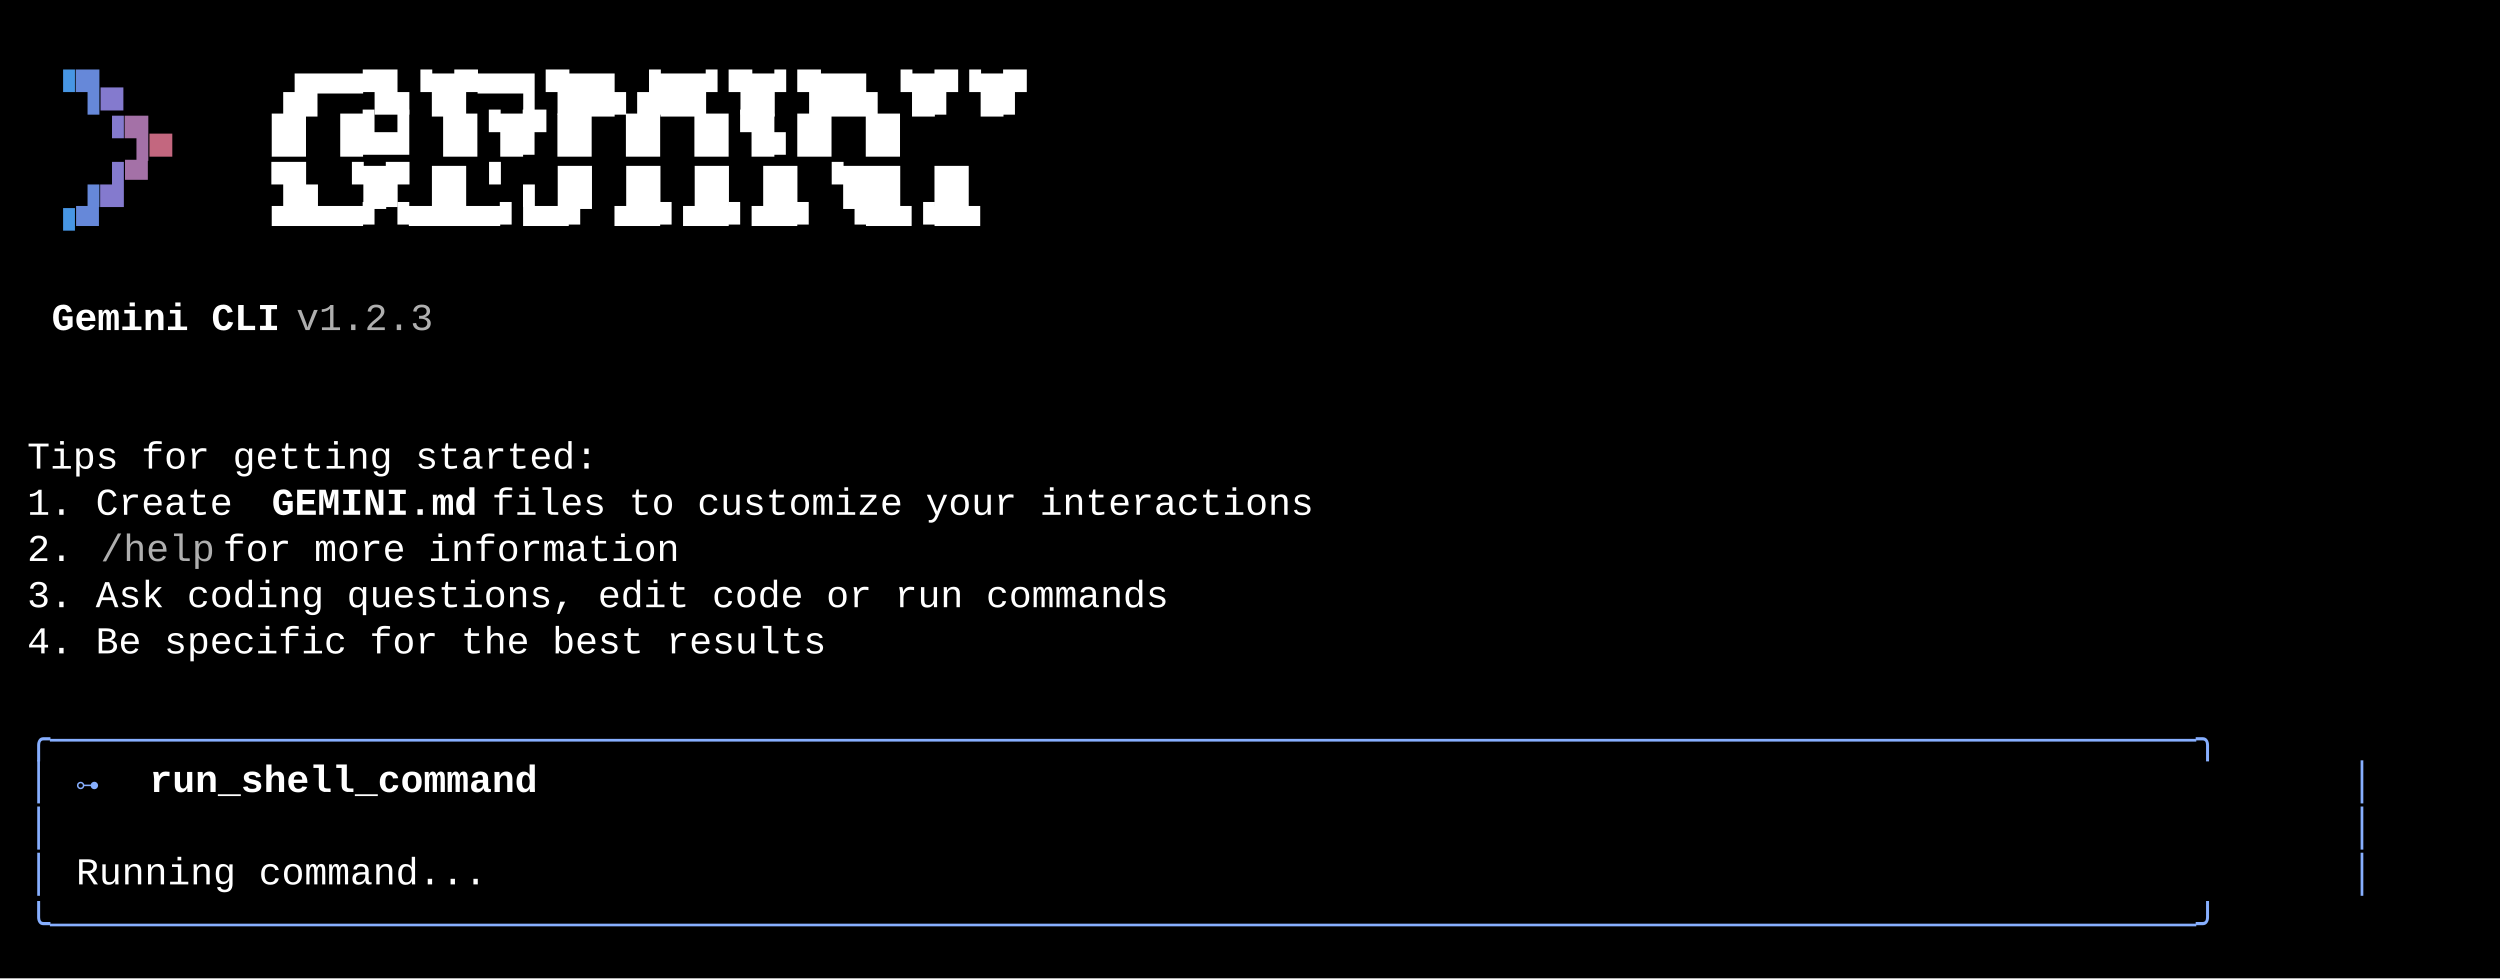
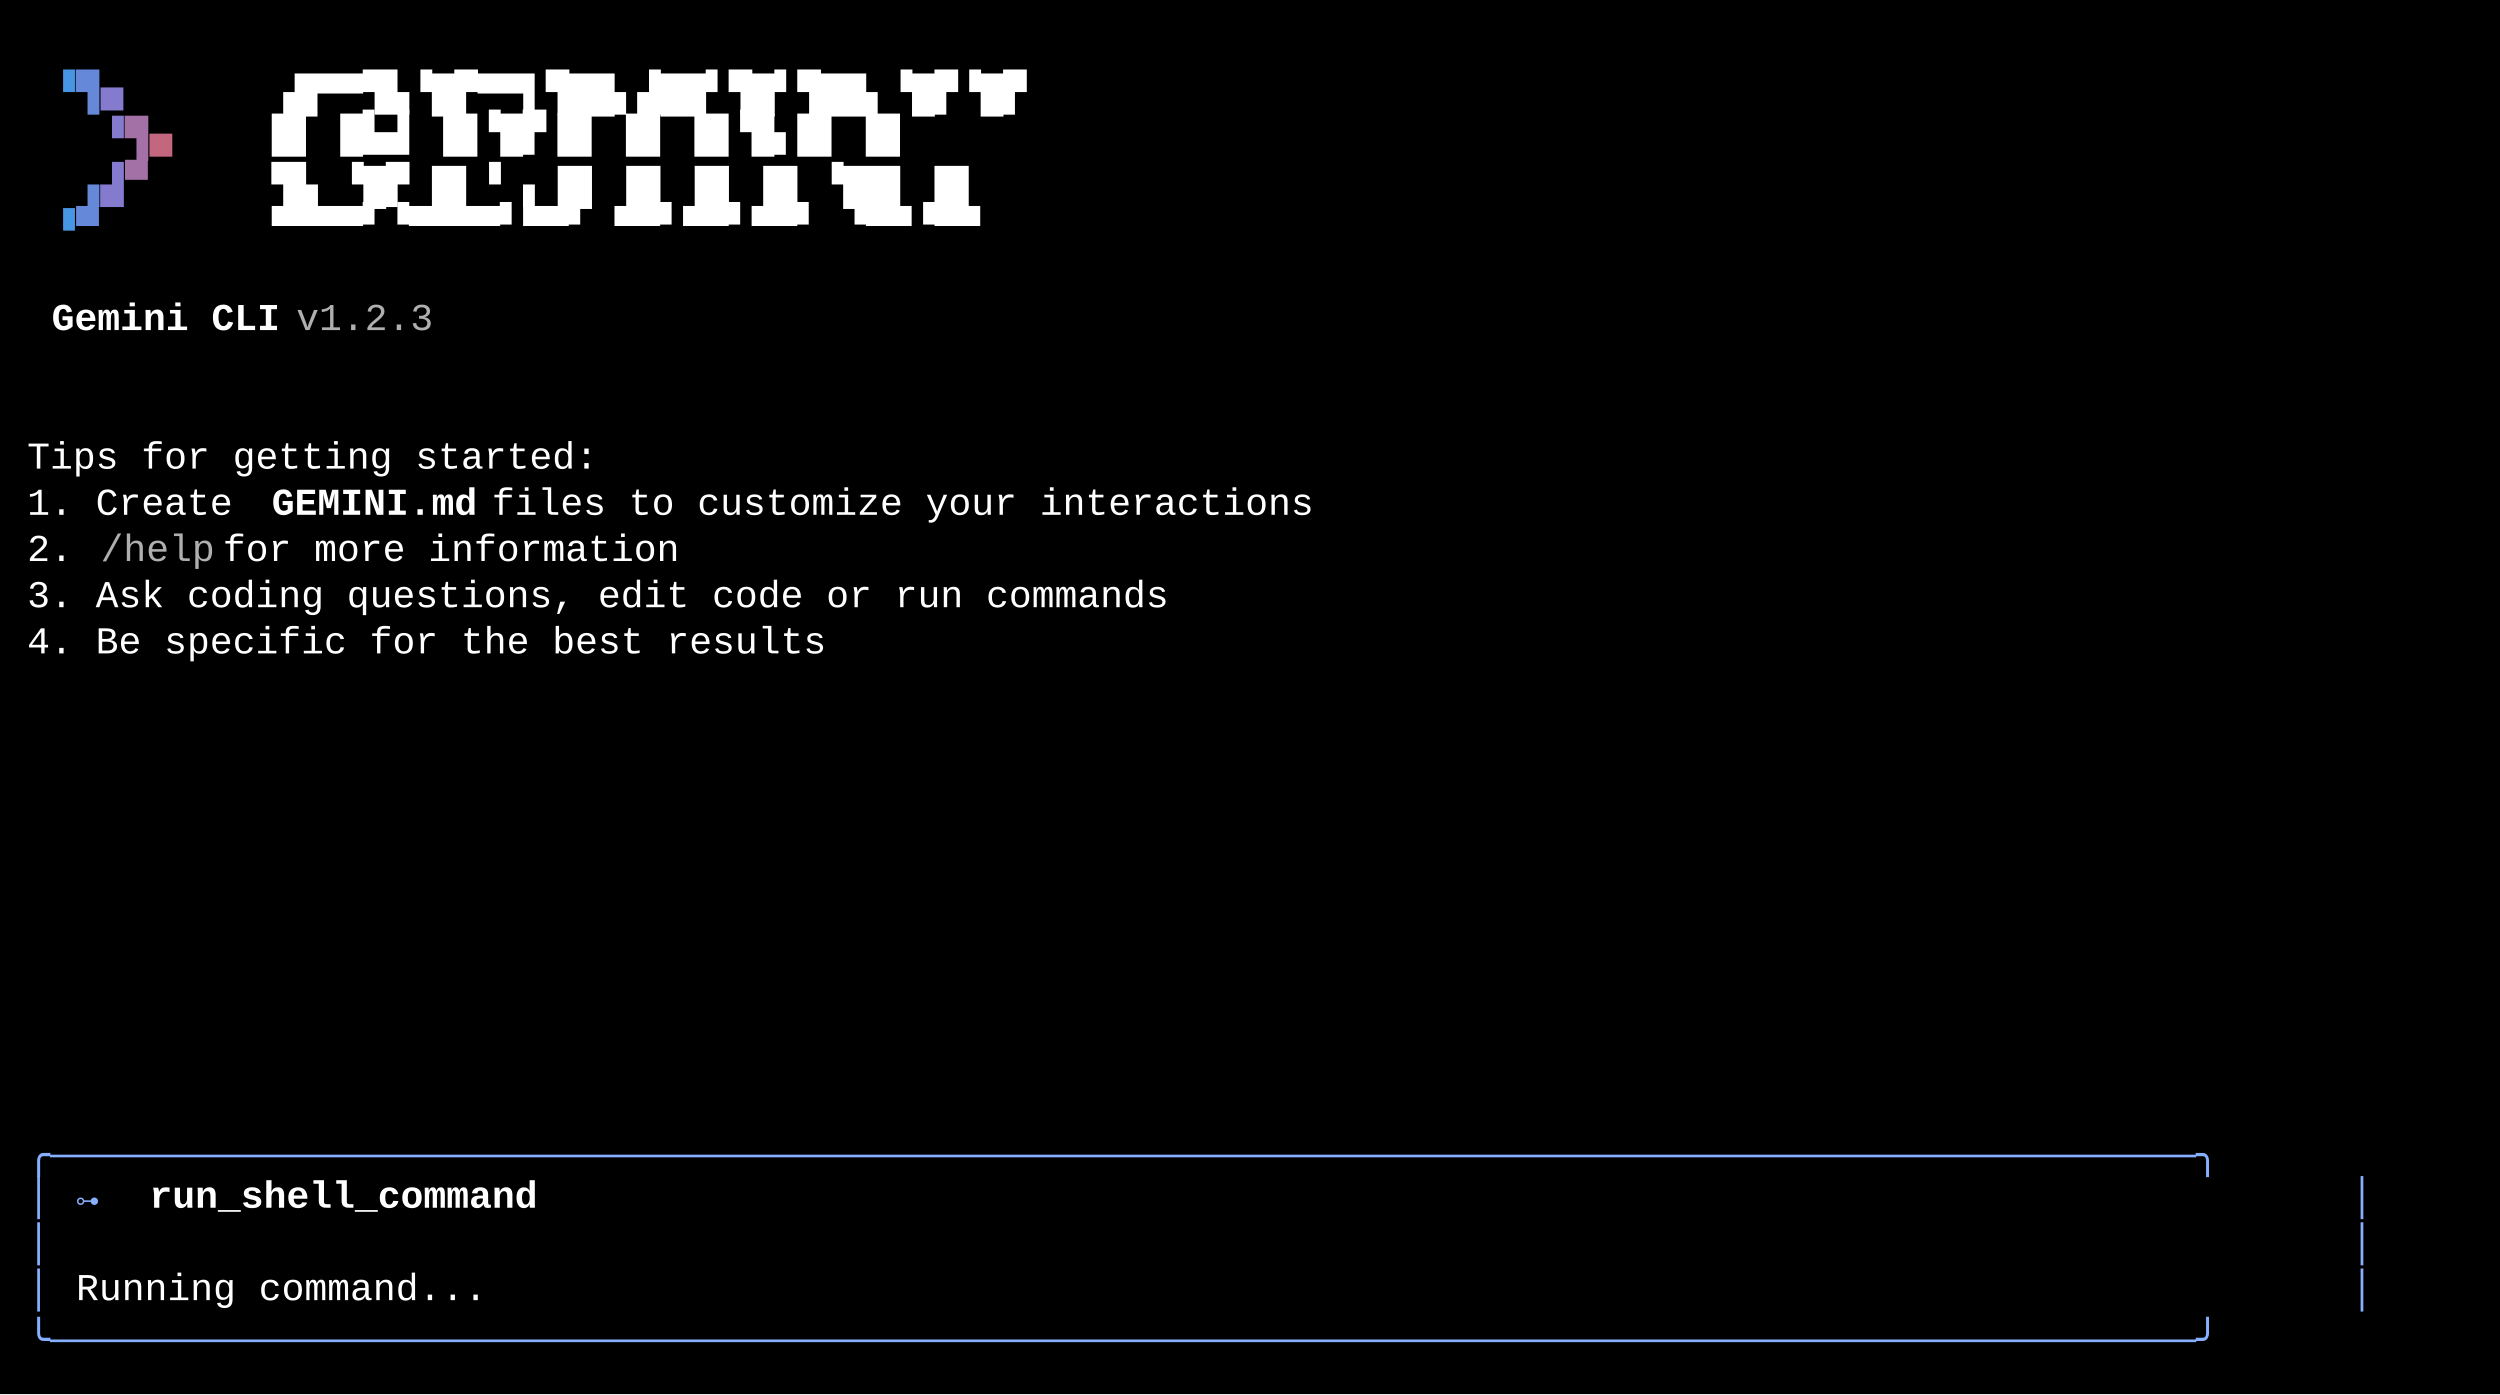
- <svg xmlns="http://www.w3.org/2000/svg" width="920" height="360" viewBox="0 0 920 360">
+ <svg xmlns="http://www.w3.org/2000/svg" width="920" height="513" viewBox="0 0 920 513">
  <style>
    text { font-family: Consolas, "Courier New", monospace; font-size: 14px; dominant-baseline: text-before-edge; white-space: pre; }
  </style>
-   <rect width="920" height="360" fill="#000000" />
+   <rect width="920" height="513" fill="#000000" />
  <g transform="translate(10, 10)">
    <text x="9" y="19" fill="#4796e4" textLength="9" lengthAdjust="spacingAndGlyphs">▝</text>
    <text x="18" y="19" fill="#6688d9" textLength="9" lengthAdjust="spacingAndGlyphs">▜</text>
    <text x="27" y="19" fill="#847ace" textLength="9" lengthAdjust="spacingAndGlyphs">▄</text>
    <text x="90" y="19" fill="#ffffff" textLength="297" lengthAdjust="spacingAndGlyphs">▗█▀▀▜▙▝█▛▀▀▌▜██▖▟██▘▜█▘▜██▖▝█▛▝█▛</text>
    <text x="27" y="36" fill="#847ace" textLength="9" lengthAdjust="spacingAndGlyphs">▝</text>
    <text x="36" y="36" fill="#a471a7" textLength="9" lengthAdjust="spacingAndGlyphs">▜</text>
    <text x="45" y="36" fill="#c3677f" textLength="9" lengthAdjust="spacingAndGlyphs">▄</text>
    <text x="90" y="36" fill="#ffffff" textLength="297" lengthAdjust="spacingAndGlyphs">█▌     █▙▟  ▐█▝█▛▐█ ▐█ ▐█▝█▖█▌ █▌</text>
    <text x="18" y="53" fill="#6688d9" textLength="9" lengthAdjust="spacingAndGlyphs">▗</text>
    <text x="27" y="53" fill="#847ace" textLength="9" lengthAdjust="spacingAndGlyphs">▟</text>
    <text x="36" y="53" fill="#a471a7" textLength="9" lengthAdjust="spacingAndGlyphs">▀</text>
    <text x="90" y="53" fill="#ffffff" textLength="297" lengthAdjust="spacingAndGlyphs">▜▙ ▝█▛ █▌▝ ▖▐█   ▐█ ▐█ ▐█ ▝██▌ █▌</text>
    <text x="9" y="70" fill="#4796e4" textLength="9" lengthAdjust="spacingAndGlyphs">▝</text>
    <text x="18" y="70" fill="#6688d9" textLength="9" lengthAdjust="spacingAndGlyphs">▀</text>
    <text x="90" y="70" fill="#ffffff" textLength="297" lengthAdjust="spacingAndGlyphs"> ▀▀▀▀▘▝▀▀▀▀▘▀▀▘  ▀▀▘▀▀▘▀▀▘ ▝▀▀▝▀▀</text>
    <text x="9" y="104" fill="#ffffff" textLength="90" lengthAdjust="spacingAndGlyphs" font-weight="bold">Gemini CLI</text>
    <text x="99" y="104" fill="#afafaf" textLength="63" lengthAdjust="spacingAndGlyphs"> v1.2.3</text>
    <text x="0" y="155" fill="#ffffff" textLength="225" lengthAdjust="spacingAndGlyphs">Tips for getting started:</text>
    <text x="0" y="172" fill="#ffffff" textLength="90" lengthAdjust="spacingAndGlyphs">1. Create </text>
    <text x="90" y="172" fill="#ffffff" textLength="81" lengthAdjust="spacingAndGlyphs" font-weight="bold">GEMINI.md</text>
    <text x="171" y="172" fill="#ffffff" textLength="333" lengthAdjust="spacingAndGlyphs"> files to customize your interactions</text>
    <text x="0" y="189" fill="#ffffff" textLength="27" lengthAdjust="spacingAndGlyphs">2. </text>
    <text x="27" y="189" fill="#afafaf" textLength="45" lengthAdjust="spacingAndGlyphs">/help</text>
    <text x="72" y="189" fill="#ffffff" textLength="189" lengthAdjust="spacingAndGlyphs"> for more information</text>
    <text x="0" y="206" fill="#ffffff" textLength="450" lengthAdjust="spacingAndGlyphs">3. Ask coding questions, edit code or run commands</text>
    <text x="0" y="223" fill="#ffffff" textLength="315" lengthAdjust="spacingAndGlyphs">4. Be specific for the best results</text>
-     <text x="0" y="257" fill="#87afff" textLength="864" lengthAdjust="spacingAndGlyphs">╭──────────────────────────────────────────────────────────────────────────────────────────────╮</text>
-     <text x="0" y="274" fill="#87afff" textLength="9" lengthAdjust="spacingAndGlyphs">│</text>
-     <text x="18" y="274" fill="#87afff" textLength="9" lengthAdjust="spacingAndGlyphs">⊶</text>
-     <text x="45" y="274" fill="#ffffff" textLength="153" lengthAdjust="spacingAndGlyphs" font-weight="bold">run_shell_command</text>
-     <text x="855" y="274" fill="#87afff" textLength="9" lengthAdjust="spacingAndGlyphs">│</text>
-     <text x="0" y="291" fill="#87afff" textLength="9" lengthAdjust="spacingAndGlyphs">│</text>
-     <text x="855" y="291" fill="#87afff" textLength="9" lengthAdjust="spacingAndGlyphs">│</text>
-     <text x="0" y="308" fill="#87afff" textLength="9" lengthAdjust="spacingAndGlyphs">│</text>
-     <text x="18" y="308" fill="#ffffff" textLength="162" lengthAdjust="spacingAndGlyphs">Running command...</text>
-     <text x="855" y="308" fill="#87afff" textLength="9" lengthAdjust="spacingAndGlyphs">│</text>
-     <text x="0" y="325" fill="#87afff" textLength="864" lengthAdjust="spacingAndGlyphs">╰──────────────────────────────────────────────────────────────────────────────────────────────╯</text>
+     <text x="0" y="410" fill="#87afff" textLength="864" lengthAdjust="spacingAndGlyphs">╭──────────────────────────────────────────────────────────────────────────────────────────────╮</text>
+     <text x="0" y="427" fill="#87afff" textLength="9" lengthAdjust="spacingAndGlyphs">│</text>
+     <text x="18" y="427" fill="#87afff" textLength="9" lengthAdjust="spacingAndGlyphs">⊶</text>
+     <text x="45" y="427" fill="#ffffff" textLength="153" lengthAdjust="spacingAndGlyphs" font-weight="bold">run_shell_command</text>
+     <text x="855" y="427" fill="#87afff" textLength="9" lengthAdjust="spacingAndGlyphs">│</text>
+     <text x="0" y="444" fill="#87afff" textLength="9" lengthAdjust="spacingAndGlyphs">│</text>
+     <text x="855" y="444" fill="#87afff" textLength="9" lengthAdjust="spacingAndGlyphs">│</text>
+     <text x="0" y="461" fill="#87afff" textLength="9" lengthAdjust="spacingAndGlyphs">│</text>
+     <text x="18" y="461" fill="#ffffff" textLength="162" lengthAdjust="spacingAndGlyphs">Running command...</text>
+     <text x="855" y="461" fill="#87afff" textLength="9" lengthAdjust="spacingAndGlyphs">│</text>
+     <text x="0" y="478" fill="#87afff" textLength="864" lengthAdjust="spacingAndGlyphs">╰──────────────────────────────────────────────────────────────────────────────────────────────╯</text>
  </g>
</svg>
